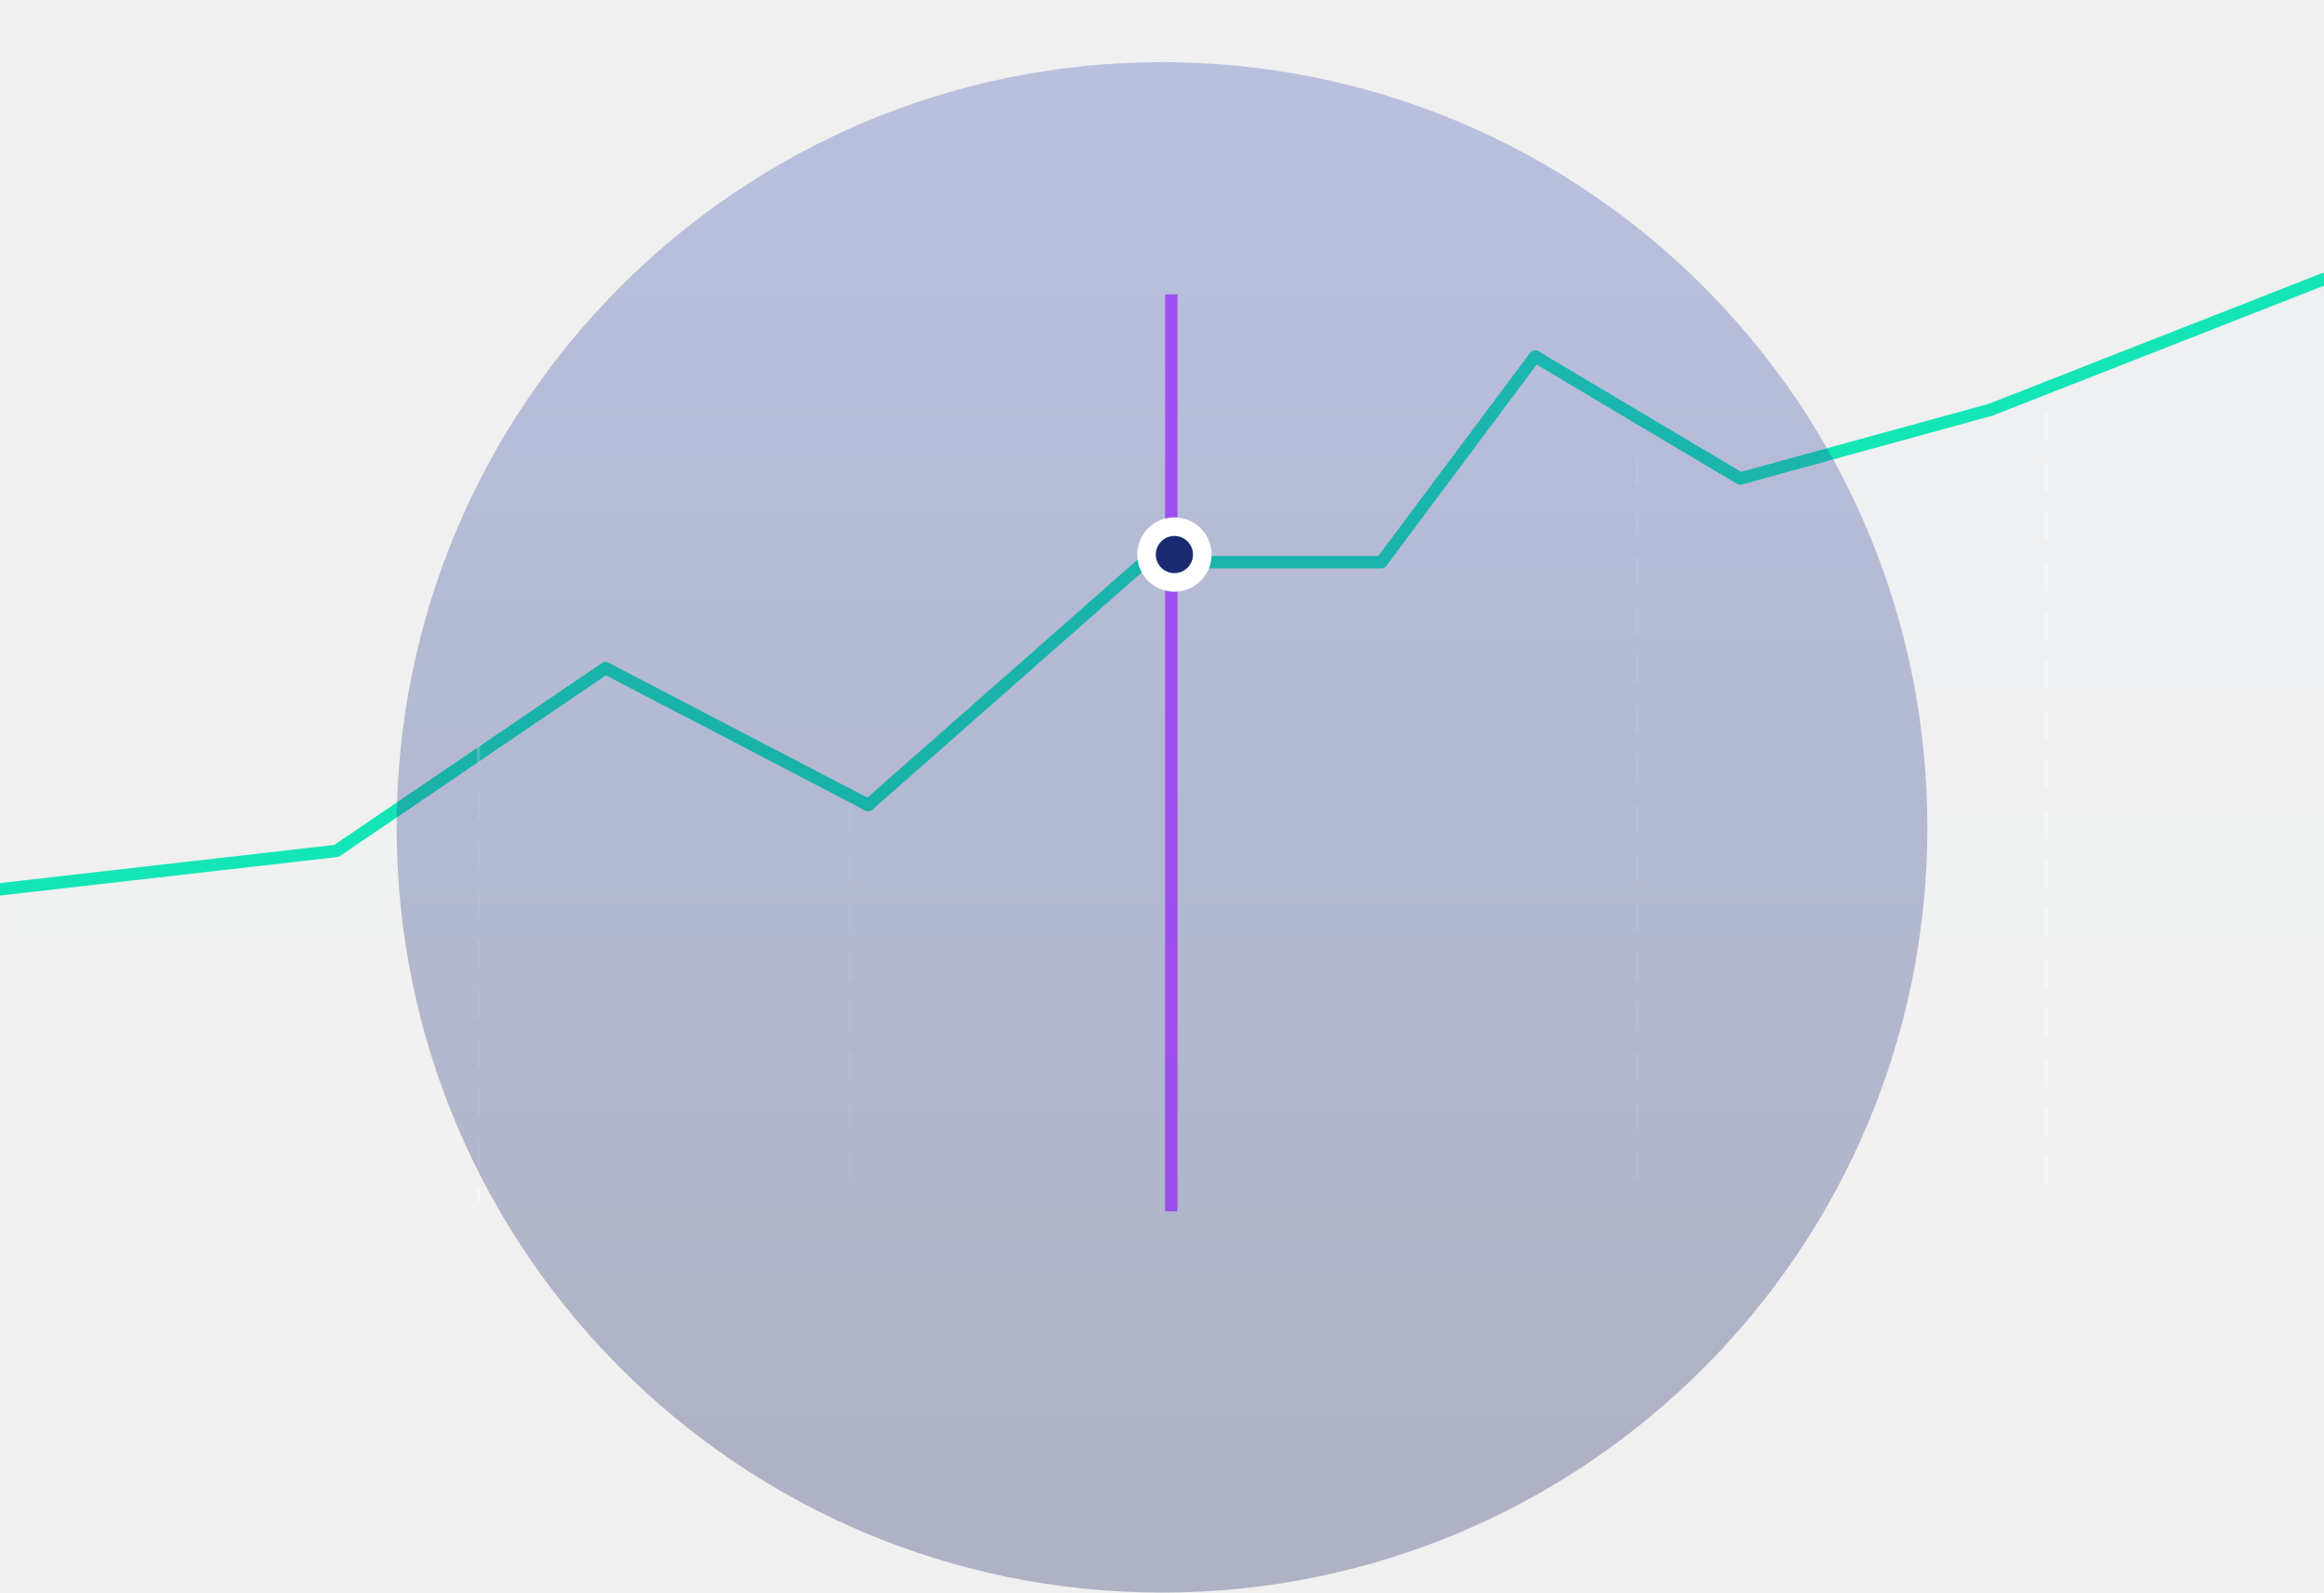
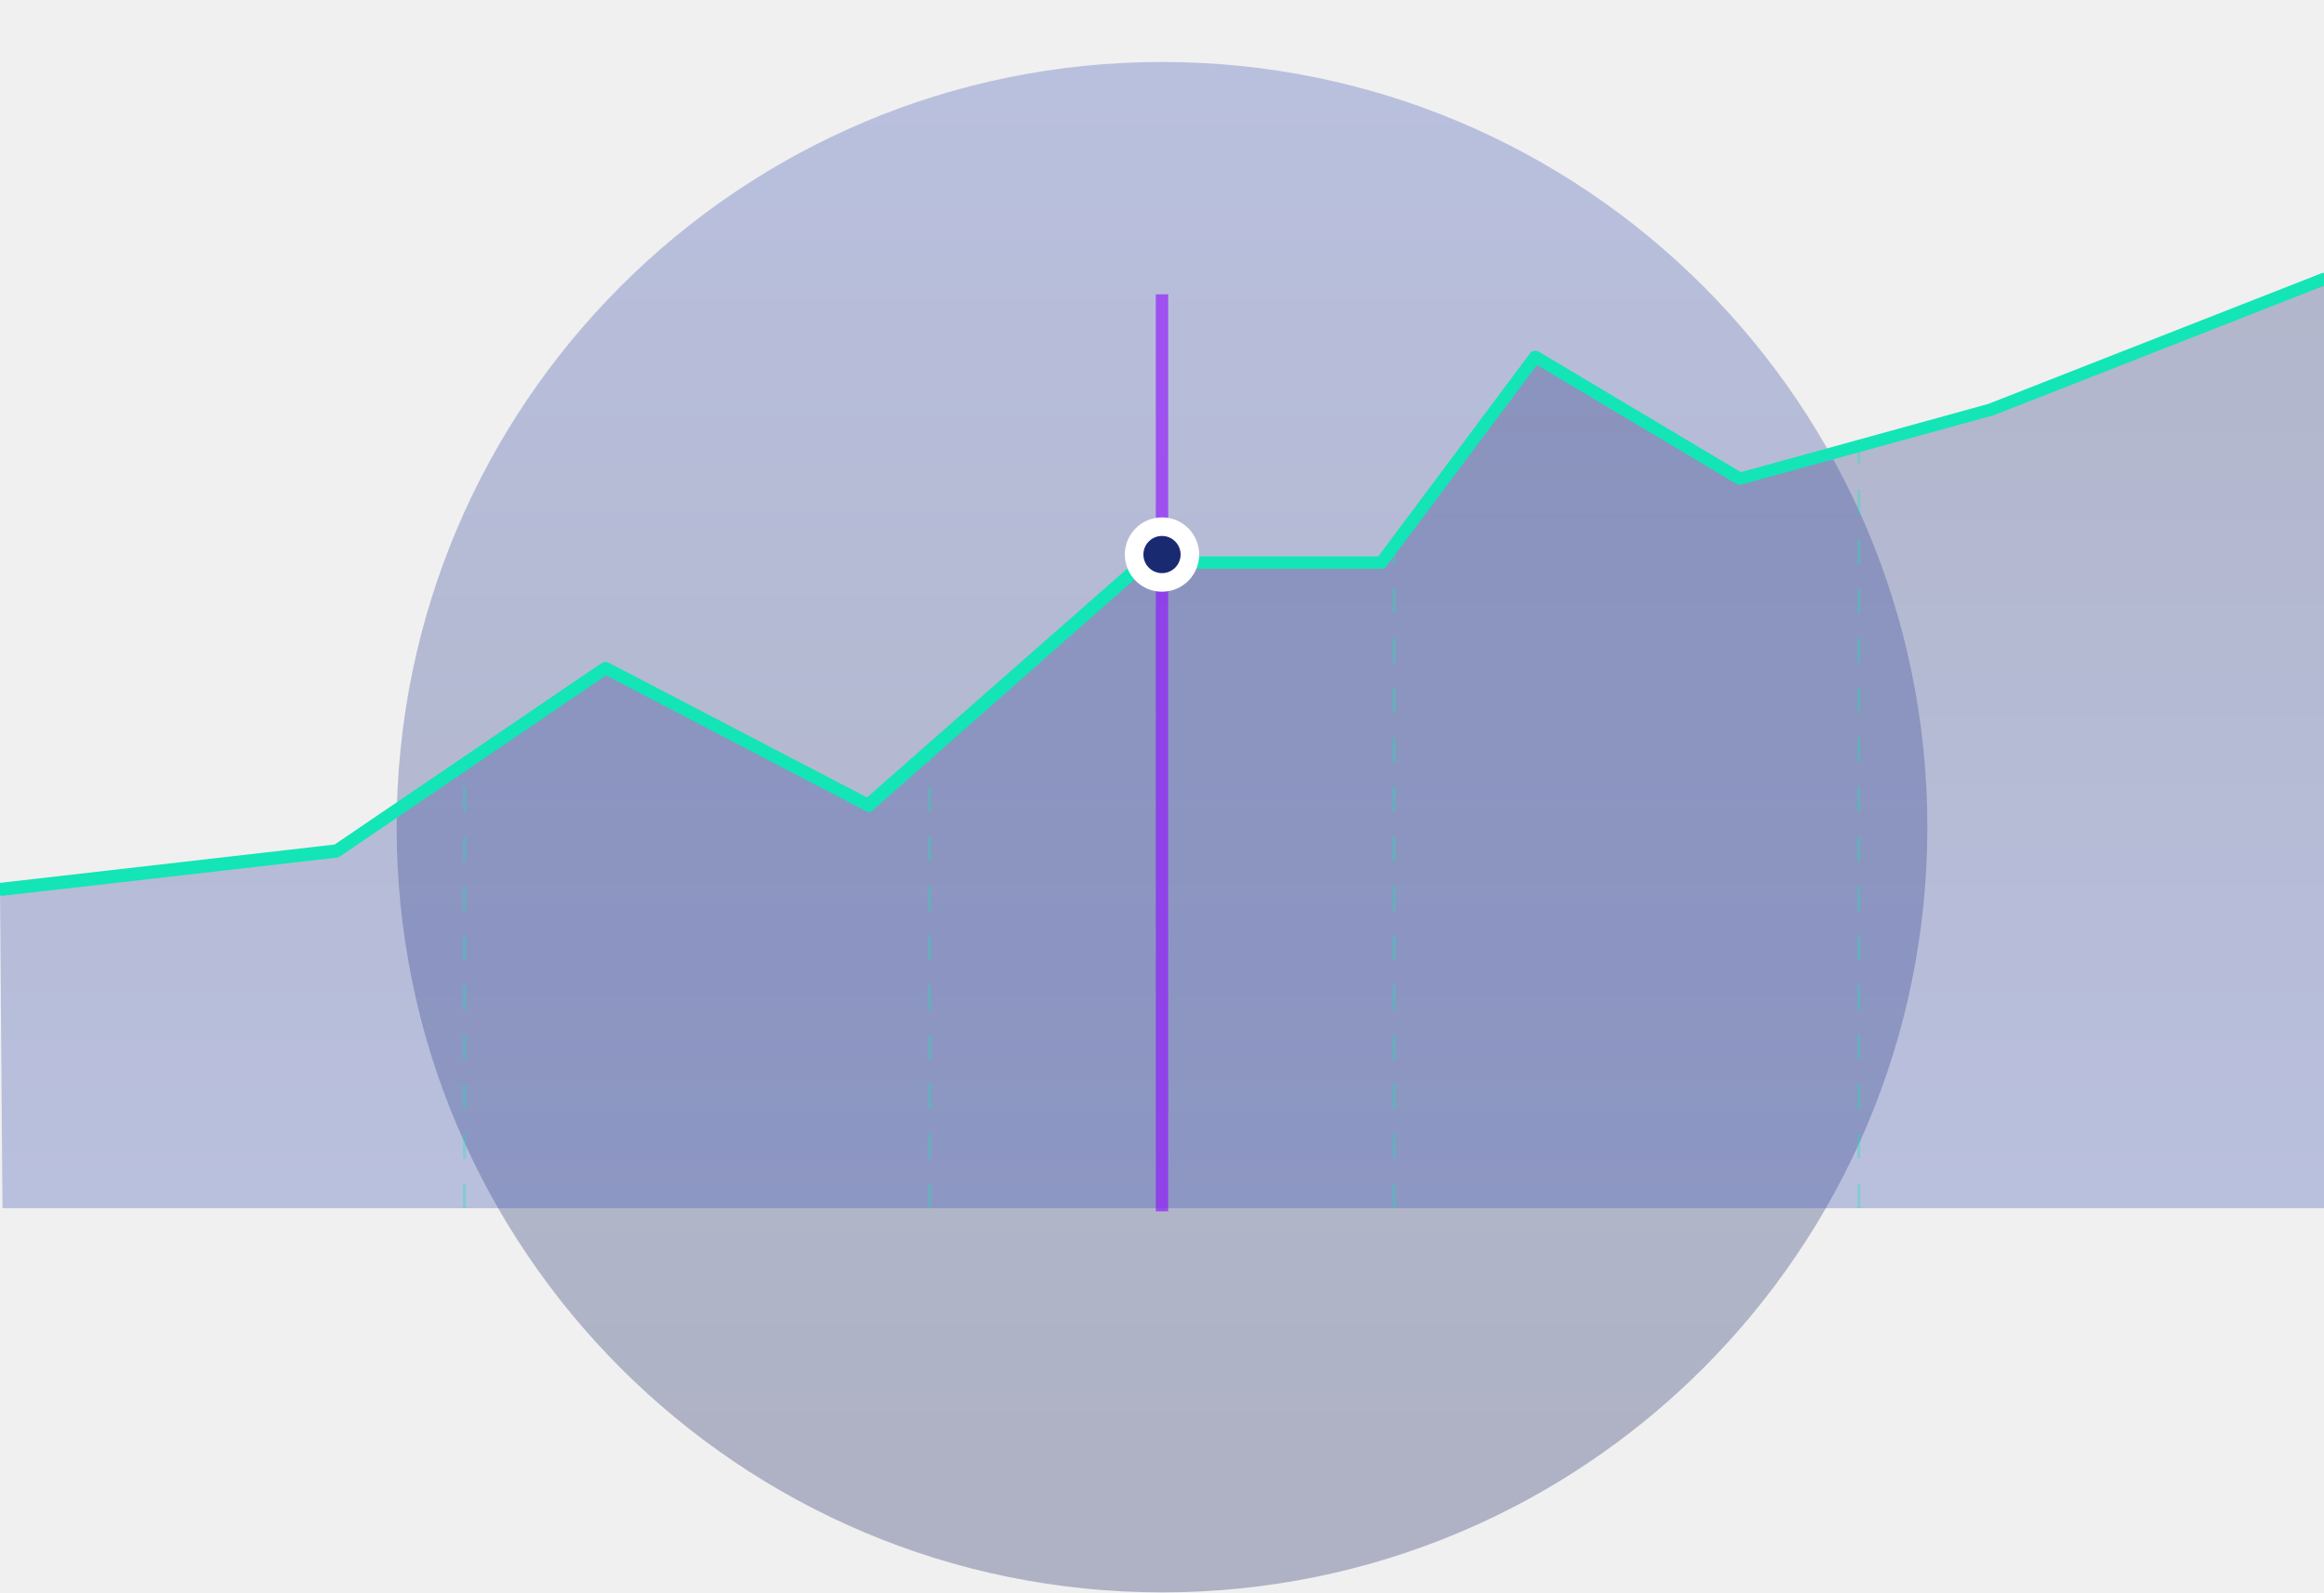
- <svg xmlns="http://www.w3.org/2000/svg" version="1.1" id="Layer_1" x="0px" y="0px" viewBox="0 0 375 257" style="enable-background:new 0 0 375 257;" xml:space="preserve">
+ <svg xmlns="http://www.w3.org/2000/svg" version="1.1" id="onboarding-market-illustration" x="0px" y="0px" viewBox="0 0 375 257" style="enable-background:new 0 0 375 257;" xml:space="preserve">
  <style type="text/css">
- 	.st0{opacity:6.325793e-02;fill:url(#Line-Copy_1_);enable-background:new    ;}
- 	.st1{fill:none;stroke:#13E5B6;stroke-width:2;stroke-linecap:round;stroke-linejoin:round;}
- 	
- 		.st2{opacity:0.334;fill:none;stroke:#FFFFFF;stroke-width:0.5;stroke-linecap:square;stroke-dasharray:4;enable-background:new    ;}
- 	.st3{opacity:0.3;fill:url(#Oval-2_1_);enable-background:new    ;}
+ 	.st0{opacity:0.3;fill:url(#SVGID_1_);enable-background:new    ;}
+ 	.st1{opacity:0.3;fill:url(#SVGID_2_);enable-background:new    ;}
+ 	.st2{opacity:0.3;}
+ 	.st3{fill:#13E5B6;}
	.st4{opacity:0.64;fill:none;stroke:#9012FE;stroke-width:2;stroke-linecap:square;enable-background:new    ;}
	.st5{fill:#1A2A71;stroke:#FFFFFF;stroke-width:3;}
</style>
-   <g id="Onboarding">
-     <g id="_x30_.2.2---Tour-2" transform="translate(0, -200)">
-       <g id="bitcoin-currency" transform="translate(0, 206)">
-         <g id="bg-2" transform="translate(0, 3.530453)">
-           <linearGradient id="Line-Copy_1_" gradientUnits="userSpaceOnUse" x1="-117.185" y1="513.682" x2="-117.185" y2="512.836" gradientTransform="matrix(374.5743 0 0 -148.6105 44082.191 76374.055)">
-             <stop offset="0" style="stop-color:#CDE7FF" />
-             <stop offset="1" style="stop-color:#FFFFFF" />
-           </linearGradient>
-           <polygon id="Line-Copy" class="st0" points="54.3,126.6 98.8,99.6 139.1,120.4 185.5,82.4 222.9,82.4 246.7,49.3 278.8,65.2       324.3,56.6 375,35.5 375,185.5 150.1,185.5 0.4,185.5 0.4,135.2     " />
-           <polyline id="Line" class="st1" points="0,134 54.3,127.8 97.7,98.3 140.1,120.4 184.6,81.2 222.9,81.2 247.7,48 280.8,67.7       321.2,56.6 375,35.5     " />
-           <path id="Line-Copy-2" class="st2" d="M137.2,120.5v63" />
-           <path id="Line-Copy-3" class="st2" d="M77.2,110.5v73.8" />
-           <path id="Line-Copy-4" class="st2" d="M264.2,64.5v119.4" />
-           <path id="Line-Copy-5" class="st2" d="M330.2,57.5v126" />
-           <linearGradient id="Oval-2_1_" gradientUnits="userSpaceOnUse" x1="-117.022" y1="514.389" x2="-117.022" y2="513.494" gradientTransform="matrix(247 0 0 -247 29092 127054.445)">
-             <stop offset="0" style="stop-color:#3950B5" />
-             <stop offset="1" style="stop-color:#162360" />
-           </linearGradient>
-           <path id="Oval-2" class="st3" d="M187.5,247.5c68.2,0,123.5-55.3,123.5-123.5S255.7,0.5,187.5,0.5S64,55.8,64,124      S119.3,247.5,187.5,247.5z" />
-         </g>
-         <g id="price-" transform="translate(122, 0)">
-           <path id="Line_1_" class="st4" d="M67,42.5v146" />
-           <circle id="Oval-5" class="st5" cx="67.5" cy="83.5" r="4.5" />
-         </g>
-       </g>
-     </g>
+   <linearGradient id="SVGID_1_" gradientUnits="userSpaceOnUse" x1="-234.544" y1="11.693" x2="-234.544" y2="12.587" gradientTransform="matrix(247 0 0 247 58120 -2878.024)">
+     <stop offset="0" style="stop-color:#3950B5" />
+     <stop offset="1" style="stop-color:#162360" />
+   </linearGradient>
+   <path class="st0" d="M187.5,257c68.2,0,123.5-55.3,123.5-123.5S255.7,10,187.5,10S64,65.3,64,133.5S119.3,257,187.5,257z" />
+   <linearGradient id="SVGID_2_" gradientUnits="userSpaceOnUse" x1="187.5" y1="195.03" x2="187.5" y2="45.031">
+     <stop offset="0" style="stop-color:#3950B5" />
+     <stop offset="1" style="stop-color:#202F77" />
+   </linearGradient>
+   <polygon class="st1" points="54.3,137.3 97.7,107.8 140.1,129.9 184.6,90.7 222.9,90.7 247.7,57.5 280.8,77.2 321.2,66.1 375,45   375,195 150.1,195 0.4,195 0,143.5 " />
+   <g class="st2">
+     <path class="st3" d="M300.2,195h-0.5v-4h0.5V195z M300.2,187h-0.5v-4h0.5V187z M300.2,179h-0.5v-4h0.5V179z M300.2,171h-0.5v-4h0.5   V171z M300.2,163h-0.5v-4h0.5V163z M300.2,155h-0.5v-4h0.5V155z M300.2,147h-0.5v-4h0.5V147z M300.2,139h-0.5v-4h0.5V139z    M300.2,131h-0.5v-4h0.5V131z M300.2,123h-0.5v-4h0.5V123z M300.2,115h-0.5v-4h0.5V115z M300.2,107h-0.5v-4h0.5V107z M300.2,99   h-0.5v-4h0.5V99z M300.2,91h-0.5v-4h0.5V91z M300.2,83h-0.5v-4h0.5V83z M300.2,75h-0.5v-4h0.5V75z" />
+     <path class="st3" d="M225.2,195h-0.5v-4h0.5V195z M225.2,187h-0.5v-4h0.5V187z M225.2,179h-0.5v-4h0.5V179z M225.2,171h-0.5v-4h0.5   V171z M225.2,163h-0.5v-4h0.5V163z M225.2,155h-0.5v-4h0.5V155z M225.2,147h-0.5v-4h0.5V147z M225.2,139h-0.5v-4h0.5V139z    M225.2,131h-0.5v-4h0.5V131z M225.2,123h-0.5v-4h0.5V123z M225.2,115h-0.5v-4h0.5V115z M225.2,107h-0.5v-4h0.5V107z M225.2,99   h-0.5v-4h0.5V99z M225.2,91h-0.5v-3.2h0.5V91z" />
+     <path class="st3" d="M150.2,195h-0.5v-4h0.5V195z M150.2,187h-0.5v-4h0.5V187z M150.2,179h-0.5v-4h0.5V179z M150.2,171h-0.5v-4h0.5   V171z M150.2,163h-0.5v-4h0.5V163z M150.2,155h-0.5v-4h0.5V155z M150.2,147h-0.5v-4h0.5V147z M150.2,139h-0.5v-4h0.5V139z    M150.2,131h-0.5v-4h0.5V131z M150.2,123h-0.5v-2h0.5V123z" />
+     <path class="st3" d="M75.2,195h-0.5v-4h0.5V195z M75.2,187h-0.5v-4h0.5V187z M75.2,179h-0.5v-4h0.5V179z M75.2,171h-0.5v-4h0.5V171   z M75.2,163h-0.5v-4h0.5V163z M75.2,155h-0.5v-4h0.5V155z M75.2,147h-0.5v-4h0.5V147z M75.2,139h-0.5v-4h0.5V139z M75.2,131h-0.5   v-4h0.5V131z" />
+   </g>
+   <path class="st3" d="M0,144.5c-0.5,0-0.9-0.4-1-0.9c-0.1-0.5,0.3-1,0.9-1.1l54.1-6.2L97.1,107c0.3-0.2,0.7-0.2,1-0.1l41.8,21.8  l44-38.7c0.2-0.2,0.4-0.2,0.7-0.2h37.8l24.5-32.8c0.3-0.4,0.9-0.5,1.3-0.3l32.7,19.5l39.9-11l53.8-21.1c0.5-0.2,1.1,0.1,1.3,0.6  c0.2,0.5-0.1,1.1-0.6,1.3l-53.8,21.1c0,0-0.1,0-0.1,0l-40.4,11.1c-0.3,0.1-0.5,0-0.8-0.1L248,58.9l-24.3,32.5  c-0.2,0.3-0.5,0.4-0.8,0.4H185l-44.2,39c-0.3,0.3-0.8,0.3-1.1,0.1L97.8,109l-42.9,29.2c-0.1,0.1-0.3,0.1-0.4,0.2l-54.3,6.2  C0.1,144.5,0,144.5,0,144.5z" />
+   <g>
+     <path id="Line_1_" class="st4" d="M187.5,48.5v146" />
+     <circle id="dot" class="st5" cx="187.5" cy="89.5" r="4.5" />
  </g>
</svg>
